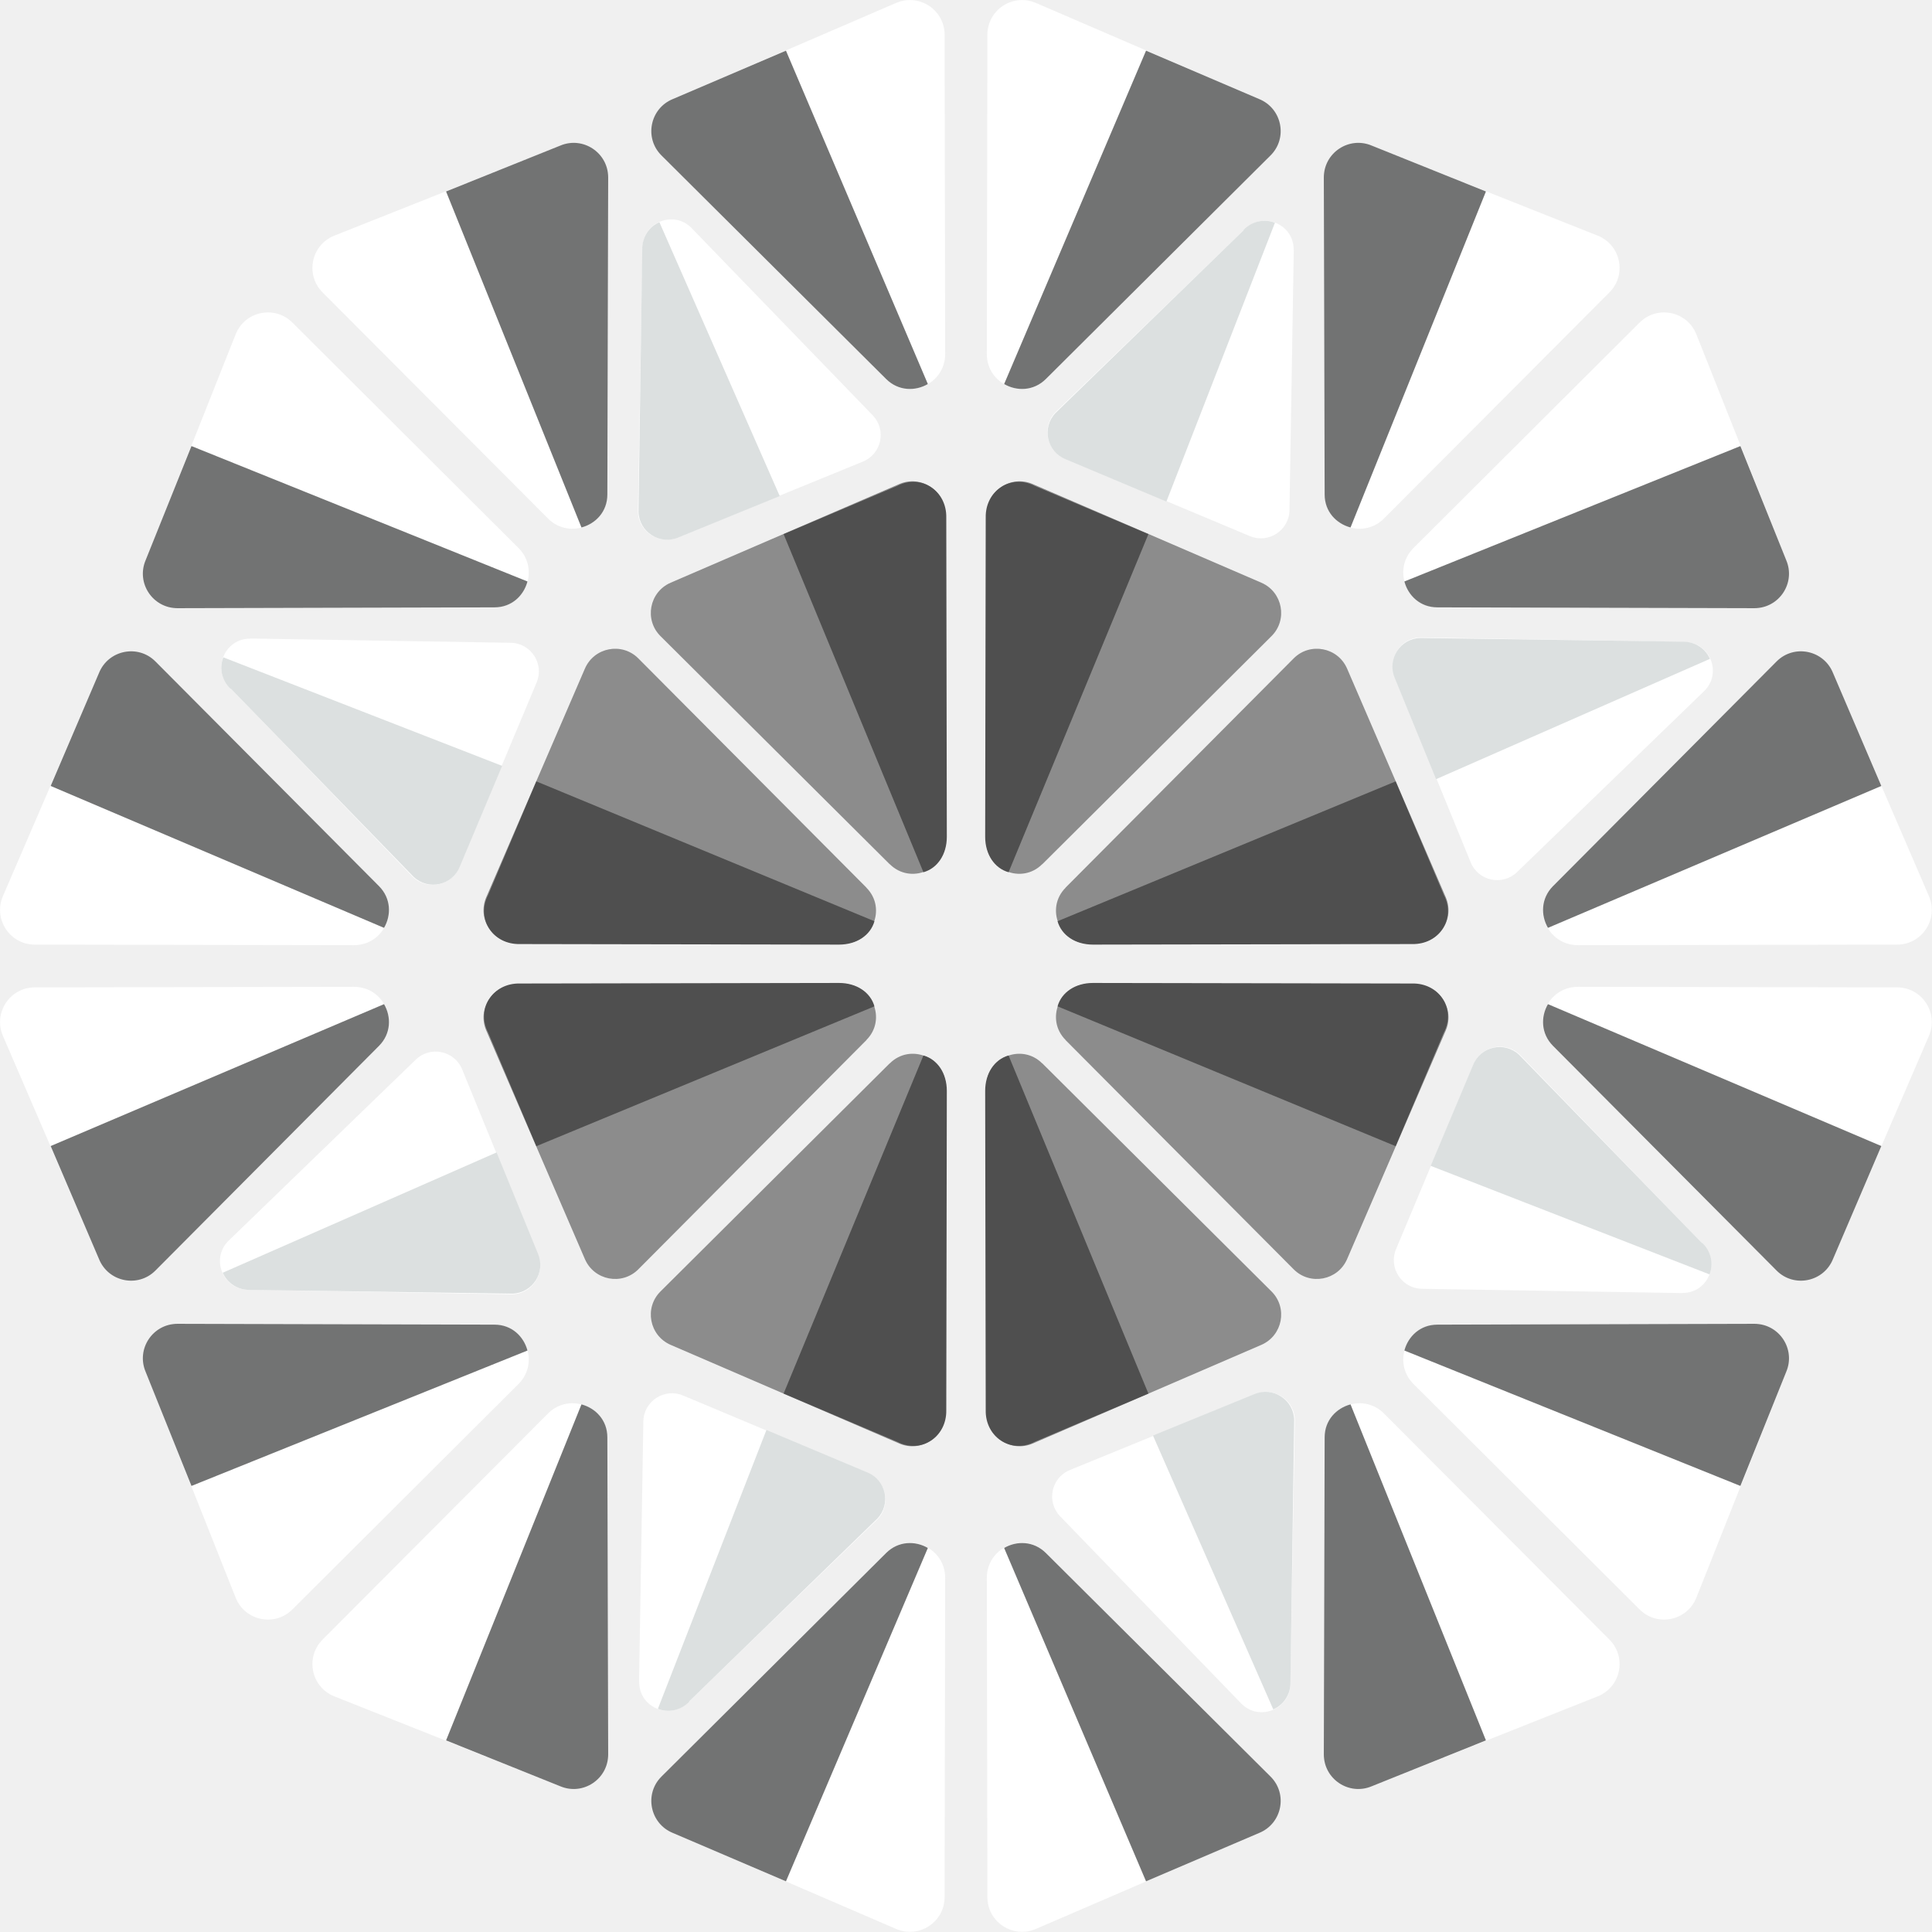
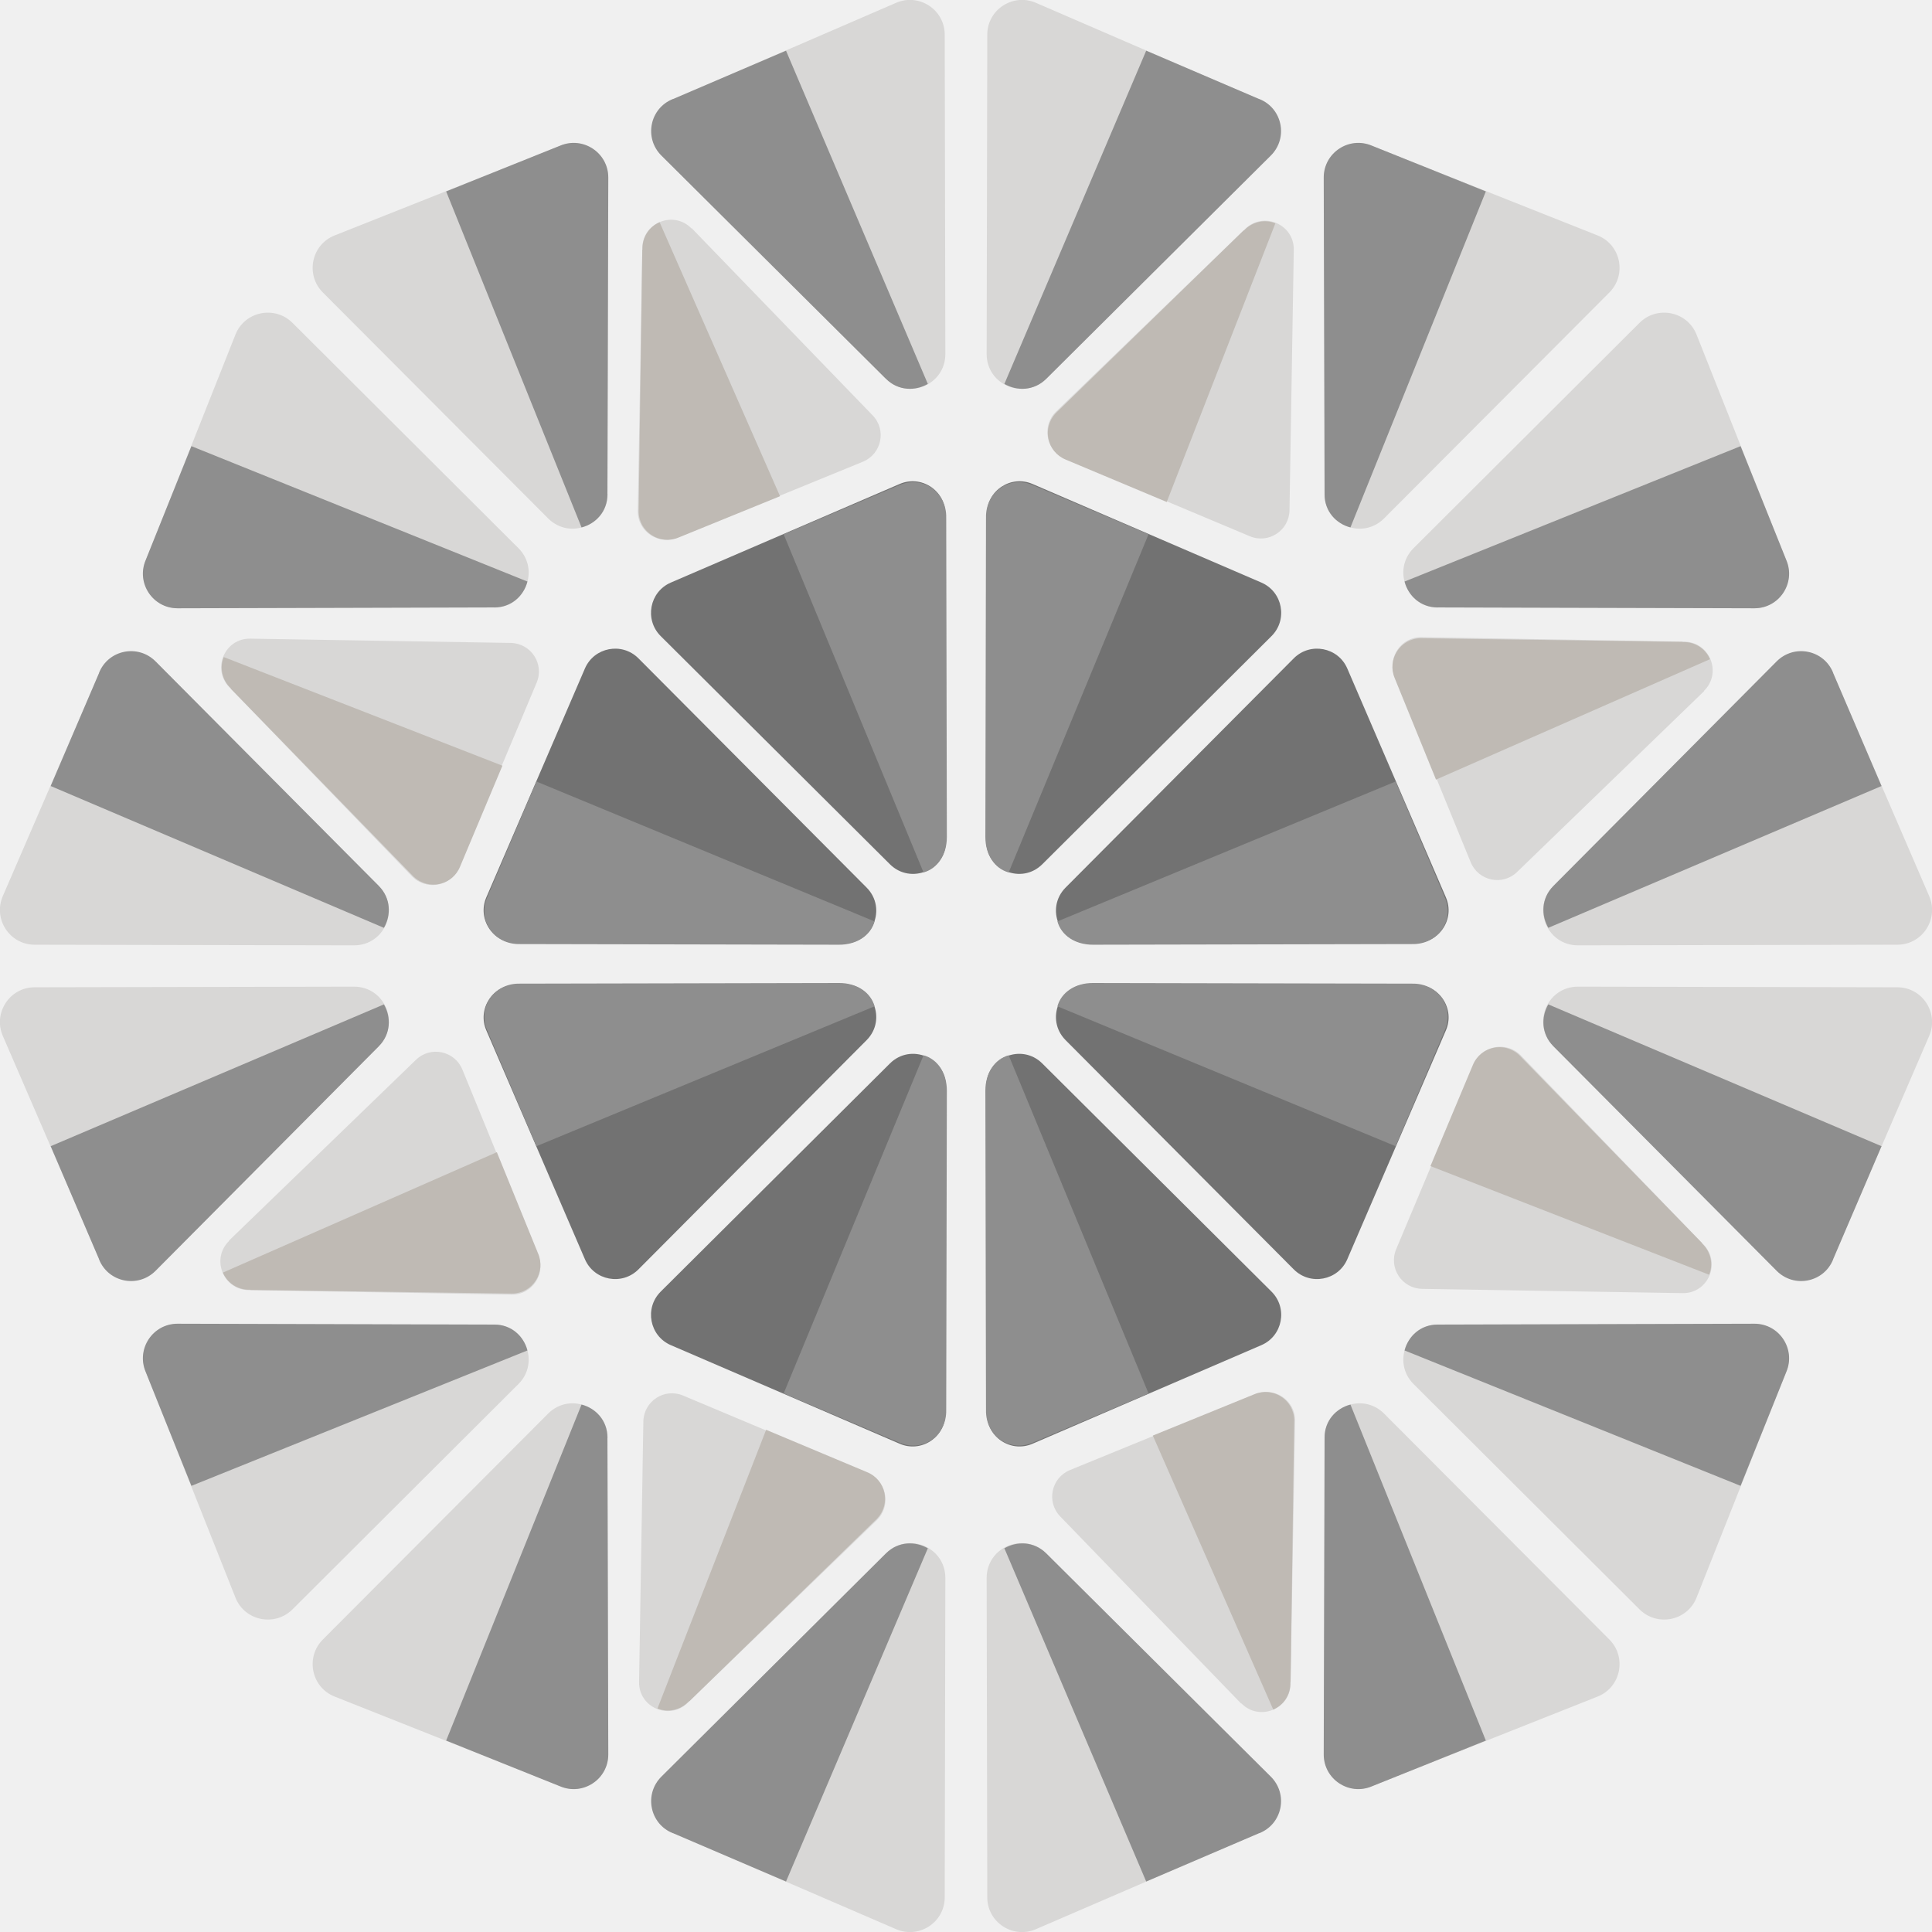
- <svg xmlns="http://www.w3.org/2000/svg" id="Layer_1" viewBox="0 0 139.55 139.55">
+ <svg xmlns="http://www.w3.org/2000/svg" id="Layer_2" viewBox="0 0 90.33 90.33">
  <defs>
    <style>
      .cls-1 {
-         fill: #727373;
+         fill: #727272;
      }

      .cls-2 {
-         fill: #4f4f4f;
+         fill: #8e8e8e;
      }

      .cls-3 {
-         fill: #fff;
+         fill: #d8d7d6;
      }

      .cls-4 {
-         fill: #dce0e0;
-       }
- 
-       .cls-5 {
-         fill: #8c8c8c;
+         fill: #bfbab4;
      }
    </style>
  </defs>
-   <g>
-     <path class="cls-3" d="M63.99,27.35l-16.18-16.1c-1.26-1.25-.85-3.38.78-4.08L64.73.21c1.66-.71,3.5.5,3.5,2.3l.04,23.06c0,2.24-2.7,3.36-4.28,1.78Z" />
-     <path class="cls-3" d="M75.56,27.35l16.18-16.1c1.26-1.25.85-3.38-.78-4.08L74.82.21c-1.66-.71-3.5.5-3.5,2.3l-.04,23.06c0,2.24,2.7,3.36,4.28,1.78Z" />
-     <path class="cls-3" d="M75.56,112.19l16.18,16.1c1.26,1.25.85,3.38-.78,4.08l-16.14,6.96c-1.66.71-3.5-.5-3.5-2.3l-.04-23.06c0-2.24,2.7-3.36,4.28-1.78Z" />
-     <path class="cls-3" d="M63.99,112.19l-16.18,16.1c-1.26,1.25-.85,3.38.78,4.08l16.14,6.96c1.66.71,3.5-.5,3.5-2.3l.04-23.06c0-2.24-2.7-3.36-4.28-1.78Z" />
-     <path class="cls-3" d="M95.68,35.69l-.06-22.82c0-1.78,1.79-2.99,3.44-2.34l16.34,6.49c1.68.67,2.12,2.83.85,4.1l-16.28,16.33c-1.58,1.58-4.28.47-4.29-1.77Z" />
-     <path class="cls-3" d="M103.86,43.87l22.82.06c1.78,0,2.99-1.79,2.34-3.44l-6.49-16.34c-.67-1.68-2.83-2.12-4.1-.85l-16.33,16.28c-1.58,1.58-.47,4.28,1.77,4.29Z" />
-     <path class="cls-3" d="M43.87,103.86l.06,22.82c0,1.78-1.79,2.99-3.44,2.34l-16.34-6.49c-1.68-.67-2.12-2.83-.85-4.1l16.28-16.33c1.58-1.58,4.28-.47,4.29,1.77Z" />
-     <path class="cls-3" d="M35.69,95.68l-22.82-.06c-1.78,0-2.99,1.79-2.34,3.44l6.49,16.34c.67,1.68,2.83,2.12,4.1.85l16.33-16.28c1.58-1.58.47-4.28-1.77-4.29Z" />
-     <path class="cls-3" d="M112.19,63.99l16.1-16.18c1.25-1.26,3.38-.85,4.08.78l6.96,16.14c.71,1.66-.5,3.5-2.3,3.5l-23.06.04c-2.24,0-3.36-2.7-1.78-4.28Z" />
-     <path class="cls-3" d="M112.19,75.56l16.1,16.18c1.25,1.26,3.38.85,4.08-.78l6.96-16.14c.71-1.66-.5-3.5-2.3-3.5l-23.06-.04c-2.24,0-3.36,2.7-1.78,4.28Z" />
-     <path class="cls-3" d="M27.35,75.56l-16.1,16.18c-1.25,1.26-3.38.85-4.08-.78L.21,74.82c-.71-1.66.5-3.5,2.3-3.5l23.06-.04c2.24,0,3.36,2.7,1.78,4.28Z" />
-     <path class="cls-3" d="M27.35,63.99l-16.1-16.18c-1.25-1.26-3.38-.85-4.08.78L.21,64.73c-.71,1.66.5,3.5,2.3,3.5l23.06.04c2.24,0,3.36-2.7,1.78-4.28Z" />
-     <path class="cls-3" d="M103.86,95.68l22.82-.06c1.78,0,2.99,1.79,2.34,3.44l-6.49,16.34c-.67,1.68-2.83,2.12-4.1.85l-16.33-16.28c-1.58-1.58-.47-4.28,1.77-4.29Z" />
-     <path class="cls-3" d="M95.68,103.86l-.06,22.82c0,1.78,1.79,2.99,3.44,2.34l16.34-6.49c1.68-.67,2.12-2.83.85-4.1l-16.28-16.33c-1.58-1.58-4.28-.47-4.29,1.77Z" />
-     <path class="cls-3" d="M35.69,43.87l-22.82.06c-1.78,0-2.99-1.79-2.34-3.44l6.49-16.34c.67-1.68,2.83-2.12,4.1-.85l16.33,16.28c1.58,1.58.47,4.28-1.77,4.29Z" />
-     <path class="cls-3" d="M43.87,35.69l.06-22.82c0-1.78-1.79-2.99-3.44-2.34l-16.34,6.49c-1.68.67-2.12,2.83-.85,4.1l16.28,16.33c1.58,1.58,4.28.47,4.29-1.77Z" />
-   </g>
-   <g>
-     <path class="cls-5" d="M64.27,62.43l-16.56-16.48c-1.19-1.18-.81-3.19.73-3.86l16.52-7.13c1.56-.67,3.31.47,3.31,2.17l.04,23.61c0,2.11-2.55,3.17-4.04,1.68Z" />
-     <path class="cls-5" d="M75.28,62.43l16.56-16.48c1.19-1.18.81-3.19-.73-3.86l-16.52-7.13c-1.56-.67-3.31.47-3.31,2.17l-.04,23.61c0,2.11,2.55,3.17,4.04,1.68Z" />
-     <path class="cls-5" d="M75.28,76.8l16.56,16.48c1.19,1.18.81,3.19-.73,3.86l-16.52,7.13c-1.56.67-3.31-.47-3.31-2.17l-.04-23.61c0-2.11,2.55-3.17,4.04-1.68Z" />
-     <path class="cls-5" d="M64.27,76.8l-16.56,16.48c-1.19,1.18-.81,3.19.73,3.86l16.52,7.13c1.56.67,3.31-.47,3.31-2.17l.04-23.61c0-2.11-2.55-3.17-4.04-1.68Z" />
-     <path class="cls-5" d="M76.96,64.12l16.48-16.56c1.18-1.19,3.19-.81,3.86.73l7.13,16.52c.67,1.56-.47,3.31-2.17,3.31l-23.61.04c-2.11,0-3.17-2.55-1.68-4.04Z" />
-     <path class="cls-5" d="M76.96,75.12l16.48,16.56c1.18,1.19,3.19.81,3.86-.73l7.13-16.52c.67-1.56-.47-3.31-2.17-3.31l-23.61-.04c-2.11,0-3.17,2.55-1.68,4.04Z" />
-     <path class="cls-5" d="M62.59,75.12l-16.48,16.56c-1.18,1.19-3.19.81-3.86-.73l-7.13-16.52c-.67-1.56.47-3.31,2.17-3.31l23.61-.04c2.11,0,3.17,2.55,1.68,4.04Z" />
-     <path class="cls-5" d="M62.59,64.12l-16.48-16.56c-1.18-1.19-3.19-.81-3.86.73l-7.13,16.52c-.67,1.56.47,3.31,2.17,3.31l23.61.04c2.11,0,3.17-2.55,1.68-4.04Z" />
-   </g>
-   <g>
-     <path class="cls-1" d="M48.61,7.15l8.16-3.49,10.25,24.08c-.91.53-2.13.51-3.01-.36l-16.23-16.15c-1.27-1.26-.83-3.41.83-4.08Z" />
-     <path class="cls-1" d="M90.94,7.15l-8.16-3.49-10.25,24.08c.91.53,2.13.51,3.01-.36l16.23-16.15c1.27-1.26.83-3.41-.83-4.08Z" />
-     <path class="cls-1" d="M90.94,132.4l-8.16,3.49-10.25-24.08c.91-.53,2.13-.51,3.01.36l16.23,16.15c1.27,1.26.83,3.41-.83,4.08Z" />
-     <path class="cls-1" d="M48.61,132.4l8.16,3.49,10.25-24.08c-.91-.53-2.13-.51-3.01.36l-16.23,16.15c-1.27,1.26-.83,3.41.83,4.08Z" />
-     <path class="cls-1" d="M99.09,10.52l8.24,3.31-9.78,24.27c-1.02-.27-1.87-1.14-1.87-2.38l-.06-22.9c0-1.79,1.82-3,3.47-2.3Z" />
-     <path class="cls-1" d="M129.02,40.46l-3.31-8.24-24.27,9.78c.27,1.02,1.14,1.87,2.38,1.87l22.9.06c1.79,0,3-1.82,2.3-3.47Z" />
-     <path class="cls-1" d="M40.46,129.02l-8.24-3.31,9.78-24.27c1.02.27,1.87,1.14,1.87,2.38l.06,22.9c0,1.79-1.82,3-3.47,2.3Z" />
-     <path class="cls-1" d="M10.52,99.09l3.31,8.24,24.27-9.78c-.27-1.02-1.14-1.87-2.38-1.87l-22.9-.06c-1.79,0-3,1.82-2.3,3.47Z" />
-     <path class="cls-1" d="M132.4,48.61l3.49,8.16-24.08,10.25c-.53-.91-.51-2.13.36-3.01l16.15-16.23c1.26-1.27,3.41-.83,4.08.83Z" />
-     <path class="cls-1" d="M132.4,90.94l3.49-8.16-24.08-10.25c-.53.91-.51,2.13.36,3.01l16.15,16.23c1.26,1.27,3.41.83,4.08-.83Z" />
-     <path class="cls-1" d="M7.15,90.94l-3.49-8.16,24.08-10.25c.53.91.51,2.13-.36,3.01l-16.15,16.23c-1.26,1.27-3.41.83-4.08-.83Z" />
-     <path class="cls-1" d="M7.15,48.61l-3.49,8.16,24.08,10.25c.53-.91.51-2.13-.36-3.01l-16.15-16.23c-1.26-1.27-3.41-.83-4.08.83Z" />
-     <path class="cls-1" d="M129.02,99.09l-3.31,8.24-24.27-9.78c.27-1.02,1.14-1.87,2.38-1.87l22.9-.06c1.79,0,3,1.82,2.3,3.47Z" />
-     <path class="cls-1" d="M99.09,129.02l8.24-3.31-9.78-24.27c-1.02.27-1.87,1.14-1.87,2.38l-.06,22.9c0,1.79,1.82,3,3.47,2.3Z" />
-     <path class="cls-1" d="M10.52,40.46l3.31-8.24,24.27,9.78c-.27,1.02-1.14,1.87-2.38,1.87l-22.9.06c-1.79,0-3-1.82-2.3-3.47Z" />
-     <path class="cls-1" d="M40.46,10.52l-8.24,3.31,9.78,24.27c1.02-.27,1.87-1.14,1.87-2.38l.06-22.9c0-1.79-1.82-3-3.47-2.3Z" />
-   </g>
-   <g>
-     <path class="cls-2" d="M64.85,35.08l-8.25,3.5,10.1,24.42c1.02-.28,1.69-1.3,1.69-2.55l-.04-23.07c.04-1.92-1.8-3.16-3.51-2.3Z" />
-     <path class="cls-2" d="M74.7,35.08l8.25,3.5-10.1,24.42c-1.02-.28-1.69-1.3-1.69-2.55l.04-23.07c-.04-1.92,1.8-3.16,3.51-2.3Z" />
-     <path class="cls-2" d="M74.7,104.16l8.25-3.5-10.1-24.42c-1.02.28-1.69,1.3-1.69,2.55l.04,23.07c-.04,1.92,1.8,3.16,3.51,2.3Z" />
-     <path class="cls-2" d="M64.85,104.16l-8.25-3.5,10.1-24.42c1.02.28,1.69,1.3,1.69,2.55l-.04,23.07c.04,1.92-1.8,3.16-3.51,2.3Z" />
-     <path class="cls-2" d="M104.31,64.69l-3.5-8.25-24.42,10.1c.28,1.02,1.3,1.69,2.55,1.69l23.07-.04c1.92.04,3.16-1.8,2.3-3.51Z" />
-     <path class="cls-2" d="M104.31,74.54l-3.5,8.25-24.42-10.1c.28-1.02,1.3-1.69,2.55-1.69l23.07.04c1.92-.04,3.16,1.8,2.3,3.51Z" />
-     <path class="cls-2" d="M35.24,74.54l3.5,8.25,24.42-10.1c-.28-1.02-1.3-1.69-2.55-1.69l-23.07.04c-1.92-.04-3.16,1.8-2.3,3.51Z" />
-     <path class="cls-2" d="M35.24,64.69l3.5-8.25,24.42,10.1c-.28,1.02-1.3,1.69-2.55,1.69l-23.07-.04c-1.92.04-3.16-1.8-2.3-3.51Z" />
-   </g>
-   <g>
-     <path class="cls-3" d="M49.96,16.48l13.07,13.51c1.02,1.05.65,2.8-.7,3.35l-13.4,5.48c-1.37.56-2.88-.46-2.85-1.95l.33-18.99c.03-1.84,2.27-2.72,3.55-1.4Z" />
-     <path class="cls-3" d="M89.65,123.04l-13.07-13.51c-1.02-1.05-.65-2.8.7-3.35l13.4-5.48c1.37-.56,2.88.46,2.85,1.95l-.33,18.99c-.03,1.84-2.27,2.72-3.55,1.4Z" />
-     <path class="cls-3" d="M93.45,18.05l-.31,18.8c-.02,1.46-1.52,2.44-2.87,1.87l-13.35-5.6c-1.37-.57-1.7-2.36-.64-3.39l13.66-13.2c1.32-1.28,3.53-.32,3.5,1.52Z" />
-     <path class="cls-3" d="M46.16,121.47l.31-18.8c.02-1.46,1.52-2.44,2.87-1.87l13.35,5.6c1.37.57,1.7,2.36.64,3.39l-13.66,13.2c-1.32,1.28-3.53.32-3.5-1.52Z" />
-     <path class="cls-3" d="M123.09,49.92l-13.51,13.07c-1.05,1.02-2.8.65-3.35-.7l-5.48-13.4c-.56-1.37.46-2.88,1.95-2.85l18.99.33c1.84.03,2.72,2.27,1.4,3.55Z" />
-     <path class="cls-3" d="M16.52,89.61l13.51-13.07c1.05-1.02,2.8-.65,3.35.7l5.48,13.4c.56,1.37-.46,2.88-1.95,2.85l-18.99-.33c-1.84-.03-2.72-2.27-1.4-3.55Z" />
-     <path class="cls-3" d="M121.51,93.4l-18.8-.31c-1.46-.02-2.44-1.52-1.87-2.87l5.6-13.35c.57-1.37,2.36-1.7,3.39-.64l13.2,13.66c1.28,1.32.32,3.53-1.52,3.5Z" />
-     <path class="cls-3" d="M18.09,46.12l18.8.31c1.46.02,2.44,1.52,1.87,2.87l-5.6,13.35c-.57,1.37-2.36,1.7-3.39.64l-13.2-13.66c-1.28-1.32-.32-3.53,1.52-3.5Z" />
-   </g>
-   <g>
-     <path class="cls-4" d="M46.39,18.03l-.27,18.94c.04,1.46,1.54,2.42,2.88,1.85l7.32-2.99-8.69-19.78c-.72.31-1.26,1.05-1.24,1.98Z" />
-     <path class="cls-4" d="M93.21,121.49l.27-18.94c-.04-1.46-1.54-2.42-2.88-1.85l-7.32,2.99,8.69,19.78c.72-.31,1.26-1.05,1.24-1.98Z" />
-     <path class="cls-4" d="M89.83,16.63l-13.59,13.2c-1.01,1.06-.63,2.8.73,3.34l7.28,3.06,7.84-20.14c-.73-.29-1.63-.15-2.27.52Z" />
-     <path class="cls-4" d="M49.78,122.89l13.59-13.2c1.01-1.06.63-2.8-.73-3.34l-7.28-3.06-7.84,20.14c.73.29,1.63.15,2.27-.52Z" />
-     <path class="cls-4" d="M121.53,46.35l-18.94-.27c-1.46.04-2.42,1.54-1.85,2.88l2.99,7.32,19.78-8.69c-.31-.72-1.05-1.26-1.98-1.24Z" />
-     <path class="cls-4" d="M18.07,93.17l18.94.27c1.46-.04,2.42-1.54,1.85-2.88l-2.99-7.32-19.78,8.69c.31.72,1.05,1.26,1.98,1.24Z" />
-     <path class="cls-4" d="M122.94,89.79l-13.2-13.59c-1.06-1.01-2.8-.63-3.34.73l-3.06,7.28,20.14,7.84c.29-.73.15-1.63-.52-2.27Z" />
-     <path class="cls-4" d="M16.67,49.74l13.2,13.59c1.06,1.01,2.8.63,3.34-.73l3.06-7.28-20.14-7.84c-.29.73-.15,1.63.52,2.27Z" />
+   <g id="Layer_1-2" data-name="Layer_1">
+     <g>
+       <g>
+         <path class="cls-3" d="M41.42,17.71l-10.47-10.42c-.81-.81-.55-2.19.5-2.64L41.9.13c1.07-.46,2.27.32,2.27,1.49l.03,14.93c0,1.45-1.74,2.18-2.77,1.15Z" />
+         <path class="cls-3" d="M48.91,17.71l10.47-10.42c.81-.81.55-2.19-.5-2.64L48.43.13c-1.07-.46-2.27.32-2.27,1.49l-.03,14.93c0,1.45,1.74,2.18,2.77,1.15Z" />
+         <path class="cls-3" d="M48.91,72.63l10.47,10.42c.81.81.55,2.19-.5,2.64l-10.45,4.51c-1.07.46-2.27-.32-2.27-1.49l-.03-14.93c0-1.45,1.74-2.18,2.77-1.15Z" />
+         <path class="cls-3" d="M41.42,72.63l-10.47,10.42c-.81.81-.55,2.19.5,2.64l10.45,4.51c1.07.46,2.27-.32,2.27-1.49l.03-14.93c0-1.45-1.74-2.18-2.77-1.15Z" />
+         <path class="cls-3" d="M61.94,23.1l-.04-14.78c0-1.15,1.16-1.94,2.22-1.51l10.58,4.2c1.08.43,1.37,1.83.55,2.66l-10.54,10.57c-1.02,1.02-2.77.3-2.78-1.14Z" />
+         <path class="cls-3" d="M67.23,28.4l14.78.04c1.15,0,1.94-1.16,1.51-2.22l-4.2-10.58c-.43-1.08-1.83-1.37-2.66-.55l-10.57,10.54c-1.02,1.02-.3,2.77,1.14,2.78Z" />
+         <path class="cls-3" d="M28.4,67.23l.04,14.78c0,1.15-1.16,1.94-2.22,1.51l-10.58-4.2c-1.08-.43-1.37-1.83-.55-2.66l10.54-10.57c1.02-1.02,2.77-.3,2.78,1.14Z" />
+         <path class="cls-3" d="M23.1,61.94l-14.78-.04c-1.15,0-1.94,1.16-1.51,2.22l4.2,10.58c.43,1.08,1.83,1.37,2.66.55l10.57-10.54c1.02-1.02.3-2.77-1.14-2.78Z" />
+         <path class="cls-3" d="M72.63,41.42l10.42-10.47c.81-.81,2.19-.55,2.64.5l4.51,10.45c.46,1.07-.32,2.27-1.49,2.27l-14.93.03c-1.45,0-2.18-1.74-1.15-2.77Z" />
+         <path class="cls-3" d="M72.63,48.91l10.42,10.47c.81.81,2.19.55,2.64-.5l4.51-10.45c.46-1.07-.32-2.27-1.49-2.27l-14.93-.03c-1.45,0-2.18,1.74-1.15,2.77Z" />
+         <path class="cls-3" d="M17.71,48.91l-10.42,10.47c-.81.81-2.19.55-2.64-.5L.13,48.43c-.46-1.07.32-2.27,1.49-2.27l14.93-.03c1.45,0,2.18,1.74,1.15,2.77Z" />
+         <path class="cls-3" d="M17.71,41.42l-10.42-10.47c-.81-.81-2.19-.55-2.64.5L.13,41.9c-.46,1.07.32,2.27,1.49,2.27l14.93.03c1.45,0,2.18-1.74,1.15-2.77Z" />
+         <path class="cls-3" d="M67.23,61.94l14.78-.04c1.15,0,1.94,1.16,1.51,2.22l-4.2,10.58c-.43,1.08-1.83,1.37-2.66.55l-10.57-10.54c-1.02-1.02-.3-2.77,1.14-2.78Z" />
+         <path class="cls-3" d="M61.94,67.23l-.04,14.78c0,1.15,1.16,1.94,2.22,1.51l10.58-4.2c1.08-.43,1.37-1.83.55-2.66l-10.54-10.57c-1.02-1.02-2.77-.3-2.78,1.14Z" />
+         <path class="cls-3" d="M23.1,28.4l-14.78.04c-1.15,0-1.94-1.16-1.51-2.22l4.2-10.58c.43-1.08,1.83-1.37,2.66-.55l10.57,10.54c1.02,1.02.3,2.77-1.14,2.78Z" />
+         <path class="cls-3" d="M28.4,23.1l.04-14.78c0-1.15-1.16-1.94-2.22-1.51l-10.58,4.2c-1.08.43-1.37,1.83-.55,2.66l10.54,10.57c1.02,1.02,2.77.3,2.78-1.14Z" />
+       </g>
+       <g>
+         <path class="cls-1" d="M41.61,40.41l-10.72-10.67c-.77-.77-.52-2.07.47-2.5l10.7-4.61c1.01-.44,2.14.3,2.14,1.41l.03,15.28c0,1.37-1.65,2.05-2.62,1.09Z" />
+         <path class="cls-1" d="M48.73,40.41l10.72-10.67c.77-.77.52-2.07-.47-2.5l-10.7-4.61c-1.01-.44-2.14.3-2.14,1.41l-.03,15.28c0,1.37,1.65,2.05,2.62,1.09Z" />
+         <path class="cls-1" d="M48.73,49.72l10.72,10.67c.77.77.52,2.07-.47,2.5l-10.7,4.61c-1.01.44-2.14-.3-2.14-1.41l-.03-15.28c0-1.37,1.65-2.05,2.62-1.09Z" />
+         <path class="cls-1" d="M41.61,49.72l-10.72,10.67c-.77.77-.52,2.07.47,2.5l10.7,4.61c1.01.44,2.14-.3,2.14-1.41l.03-15.28c0-1.37-1.65-2.05-2.62-1.09Z" />
+         <path class="cls-1" d="M49.82,41.5l10.67-10.72c.77-.77,2.07-.52,2.5.47l4.61,10.7c.44,1.01-.3,2.14-1.41,2.14l-15.28.03c-1.37,0-2.05-1.65-1.09-2.62Z" />
+         <path class="cls-1" d="M49.82,48.63l10.67,10.72c.77.77,2.07.52,2.5-.47l4.61-10.7c.44-1.01-.3-2.14-1.41-2.14l-15.28-.03c-1.37,0-2.05,1.65-1.09,2.62Z" />
+         <path class="cls-1" d="M40.52,48.63l-10.67,10.72c-.77.77-2.07.52-2.5-.47l-4.61-10.7c-.44-1.01.3-2.14,1.41-2.14l15.28-.03c1.37,0,2.05,1.65,1.09,2.62Z" />
+         <path class="cls-1" d="M40.52,41.5l-10.67-10.72c-.77-.77-2.07-.52-2.5.47l-4.61,10.7c-.44,1.01.3,2.14,1.41,2.14l15.28.03c1.37,0,2.05-1.65,1.09-2.62Z" />
+       </g>
+       <g>
+         <path class="cls-2" d="M31.47,4.63l5.28-2.26,6.63,15.58c-.59.34-1.38.33-1.95-.23l-10.51-10.45c-.82-.82-.54-2.21.54-2.64Z" />
+         <path class="cls-2" d="M58.87,4.63l-5.28-2.26-6.63,15.58c.59.34,1.38.33,1.95-.23l10.51-10.45c.82-.82.54-2.21-.54-2.64Z" />
+         <path class="cls-2" d="M58.87,85.71l-5.28,2.26-6.63-15.58c.59-.34,1.38-.33,1.95.23l10.51,10.45c.82.82.54,2.21-.54,2.64Z" />
+         <path class="cls-2" d="M31.47,85.71l5.28,2.26,6.63-15.58c-.59-.34-1.38-.33-1.95.23l-10.51,10.45c-.82.82-.54,2.21.54,2.64Z" />
+         <path class="cls-2" d="M64.14,6.81l5.33,2.14-6.33,15.71c-.66-.17-1.21-.74-1.21-1.54l-.04-14.82c0-1.16,1.18-1.94,2.25-1.49Z" />
+         <path class="cls-2" d="M83.52,26.19l-2.14-5.33-15.71,6.33c.17.66.74,1.21,1.54,1.21l14.82.04c1.16,0,1.94-1.18,1.49-2.25Z" />
+         <path class="cls-2" d="M26.19,83.52l-5.33-2.14,6.33-15.71c.66.17,1.21.74,1.21,1.54l.04,14.82c0,1.16-1.18,1.94-2.25,1.49Z" />
+         <path class="cls-2" d="M6.81,64.14l2.14,5.33,15.71-6.33c-.17-.66-.74-1.21-1.54-1.21l-14.82-.04c-1.16,0-1.94,1.18-1.49,2.25Z" />
+         <path class="cls-2" d="M85.71,31.47l2.26,5.28-15.58,6.63c-.34-.59-.33-1.38.23-1.95l10.45-10.51c.82-.82,2.21-.54,2.64.54Z" />
+         <path class="cls-2" d="M85.71,58.87l2.26-5.28-15.58-6.63c-.34.59-.33,1.38.23,1.95l10.45,10.51c.82.82,2.21.54,2.64-.54Z" />
+         <path class="cls-2" d="M4.63,58.87l-2.26-5.28,15.58-6.63c.34.59.33,1.38-.23,1.95l-10.45,10.51c-.82.82-2.21.54-2.64-.54Z" />
+         <path class="cls-2" d="M4.63,31.47l-2.26,5.28,15.58,6.63c.34-.59.33-1.38-.23-1.95l-10.45-10.51c-.82-.82-2.21-.54-2.64.54Z" />
+         <path class="cls-2" d="M83.52,64.14l-2.14,5.33-15.71-6.33c.17-.66.74-1.21,1.54-1.21l14.82-.04c1.16,0,1.94,1.18,1.49,2.25Z" />
+         <path class="cls-2" d="M64.14,83.52l5.33-2.14-6.33-15.71c-.66.17-1.21.74-1.21,1.54l-.04,14.82c0,1.16,1.18,1.94,2.25,1.49Z" />
+         <path class="cls-2" d="M6.81,26.19l2.14-5.33,15.71,6.33c-.17.66-.74,1.21-1.54,1.21l-14.82.04c-1.16,0-1.94-1.18-1.49-2.25Z" />
+         <path class="cls-2" d="M26.19,6.81l-5.33,2.14,6.33,15.71c.66-.17,1.21-.74,1.21-1.54l.04-14.82c0-1.16-1.18-1.94-2.25-1.49Z" />
+       </g>
+       <g>
+         <path class="cls-2" d="M41.98,22.71l-5.34,2.27,6.54,15.81c.66-.18,1.09-.84,1.09-1.65l-.03-14.93c.03-1.24-1.16-2.04-2.27-1.49Z" />
+         <path class="cls-2" d="M48.36,22.71l5.34,2.27-6.54,15.81c-.66-.18-1.09-.84-1.09-1.65l.03-14.93c-.03-1.24,1.16-2.04,2.27-1.49Z" />
+         <path class="cls-2" d="M48.36,67.42l5.34-2.27-6.54-15.81c-.66.18-1.09.84-1.09,1.65l.03,14.93c-.03,1.24,1.16,2.04,2.27,1.49Z" />
+         <path class="cls-2" d="M41.98,67.42l-5.34-2.27,6.54-15.81c.66.18,1.09.84,1.09,1.65l-.03,14.93c.03,1.24-1.16,2.04-2.27,1.49Z" />
+         <path class="cls-2" d="M67.52,41.88l-2.27-5.34-15.81,6.54c.18.66.84,1.09,1.65,1.09l14.93-.03c1.24.03,2.04-1.16,1.49-2.27Z" />
+         <path class="cls-2" d="M67.52,48.25l-2.27,5.34-15.81-6.54c.18-.66.84-1.09,1.65-1.09l14.93.03c1.24-.03,2.04,1.16,1.49,2.27Z" />
+         <path class="cls-2" d="M22.81,48.25l2.27,5.34,15.81-6.54c-.18-.66-.84-1.09-1.65-1.09l-14.93.03c-1.24-.03-2.04,1.16-1.49,2.27Z" />
+         <path class="cls-2" d="M22.81,41.88l2.27-5.34,15.81,6.54c-.18.66-.84,1.09-1.65,1.09l-14.93-.03c-1.24.03-2.04-1.16-1.49-2.27Z" />
+       </g>
+       <g>
+         <path class="cls-3" d="M32.34,10.67l8.46,8.75c.66.68.42,1.81-.46,2.17l-8.68,3.55c-.89.36-1.86-.3-1.84-1.26l.21-12.29c.02-1.19,1.47-1.76,2.3-.91Z" />
+         <path class="cls-3" d="M58.03,79.65l-8.46-8.75c-.66-.68-.42-1.81.46-2.17l8.68-3.55c.89-.36,1.86.3,1.84,1.26l-.21,12.29c-.02,1.19-1.47,1.76-2.3.91Z" />
+         <path class="cls-3" d="M60.49,11.69l-.2,12.17c-.02.95-.98,1.58-1.86,1.21l-8.64-3.63c-.89-.37-1.1-1.53-.41-2.2l8.84-8.54c.86-.83,2.29-.21,2.27.98Z" />
+         <path class="cls-3" d="M29.88,78.63l.2-12.17c.02-.95.98-1.58,1.86-1.21l8.64,3.63c.89.37,1.1,1.53.41,2.2l-8.84,8.54c-.86.83-2.29.21-2.27-.98Z" />
+         <path class="cls-3" d="M79.68,32.31l-8.75,8.46c-.68.66-1.81.42-2.17-.46l-3.55-8.68c-.36-.89.3-1.86,1.26-1.84l12.29.21c1.19.02,1.76,1.47.91,2.3Z" />
+         <path class="cls-3" d="M10.7,58.01l8.75-8.46c.68-.66,1.81-.42,2.17.46l3.55,8.68c.36.89-.3,1.86-1.26,1.84l-12.29-.21c-1.19-.02-1.76-1.47-.91-2.3Z" />
+         <path class="cls-3" d="M78.66,60.46l-12.17-.2c-.95-.02-1.58-.98-1.21-1.86l3.63-8.64c.37-.89,1.53-1.1,2.2-.41l8.54,8.84c.83.86.21,2.29-.98,2.27Z" />
+         <path class="cls-3" d="M11.71,29.86l12.17.2c.95.02,1.58.98,1.21,1.86l-3.63,8.64c-.37.89-1.53,1.1-2.2.41l-8.54-8.84c-.83-.86-.21-2.29.98-2.27Z" />
+       </g>
+       <g>
+         <path class="cls-4" d="M30.03,11.67l-.17,12.26c.02.95,1,1.57,1.87,1.2l4.74-1.93-5.63-12.81c-.47.2-.82.68-.8,1.28Z" />
+         <path class="cls-4" d="M60.34,78.65l.17-12.26c-.02-.95-1-1.57-1.87-1.2l-4.74,1.93,5.63,12.81c.47-.2.82-.68.8-1.28Z" />
+         <path class="cls-4" d="M58.15,10.77l-8.79,8.55c-.65.69-.41,1.81.47,2.17l4.72,1.98,5.08-13.03c-.47-.19-1.06-.1-1.47.34Z" />
+         <path class="cls-4" d="M32.22,79.55l8.79-8.55c.65-.69.41-1.81-.47-2.17l-4.72-1.98-5.08,13.03c.47.19,1.06.1,1.47-.34Z" />
+         <path class="cls-4" d="M78.67,30.01l-12.26-.17c-.95.02-1.57,1-1.2,1.87l1.93,4.74,12.81-5.63c-.2-.47-.68-.82-1.28-.8Z" />
+         <path class="cls-4" d="M11.7,60.31l12.26.17c.95-.02,1.57-1,1.2-1.87l-1.93-4.74-12.81,5.63c.2.47.68.82,1.28.8Z" />
+         <path class="cls-4" d="M79.58,58.12l-8.55-8.79c-.69-.65-1.81-.41-2.17.47l-1.98,4.72,13.03,5.08c.19-.47.1-1.06-.34-1.47Z" />
+         <path class="cls-4" d="M10.79,32.2l8.55,8.79c.69.65,1.81.41,2.17-.47l1.98-4.72-13.03-5.08c-.19.47-.1,1.06.34,1.47Z" />
+       </g>
+     </g>
  </g>
</svg>
